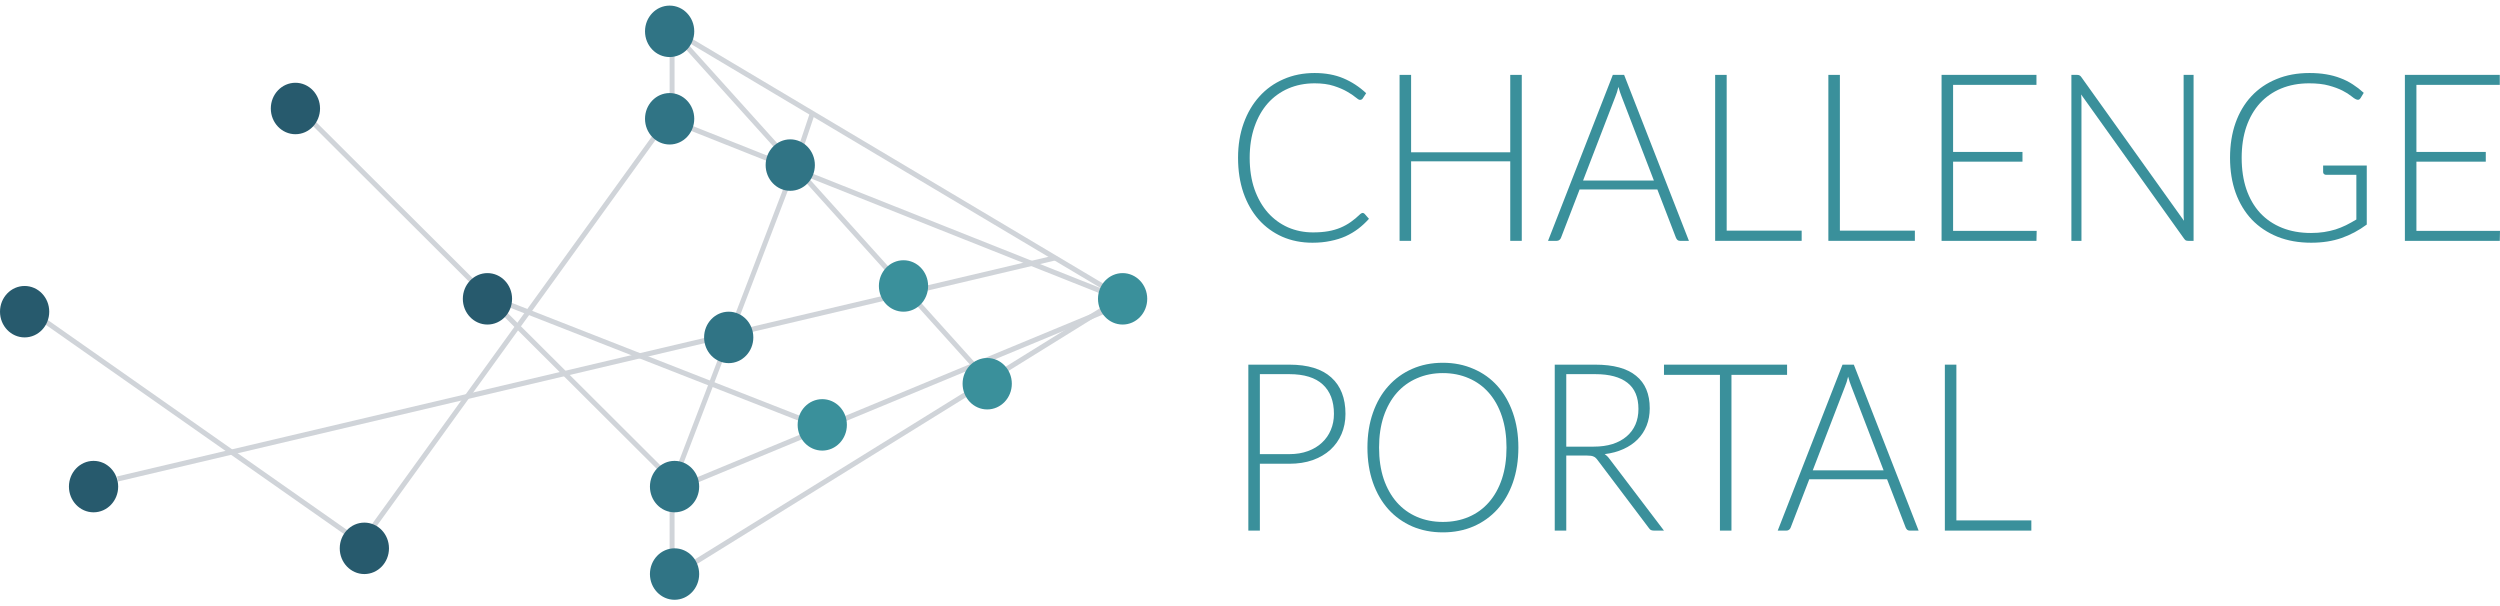
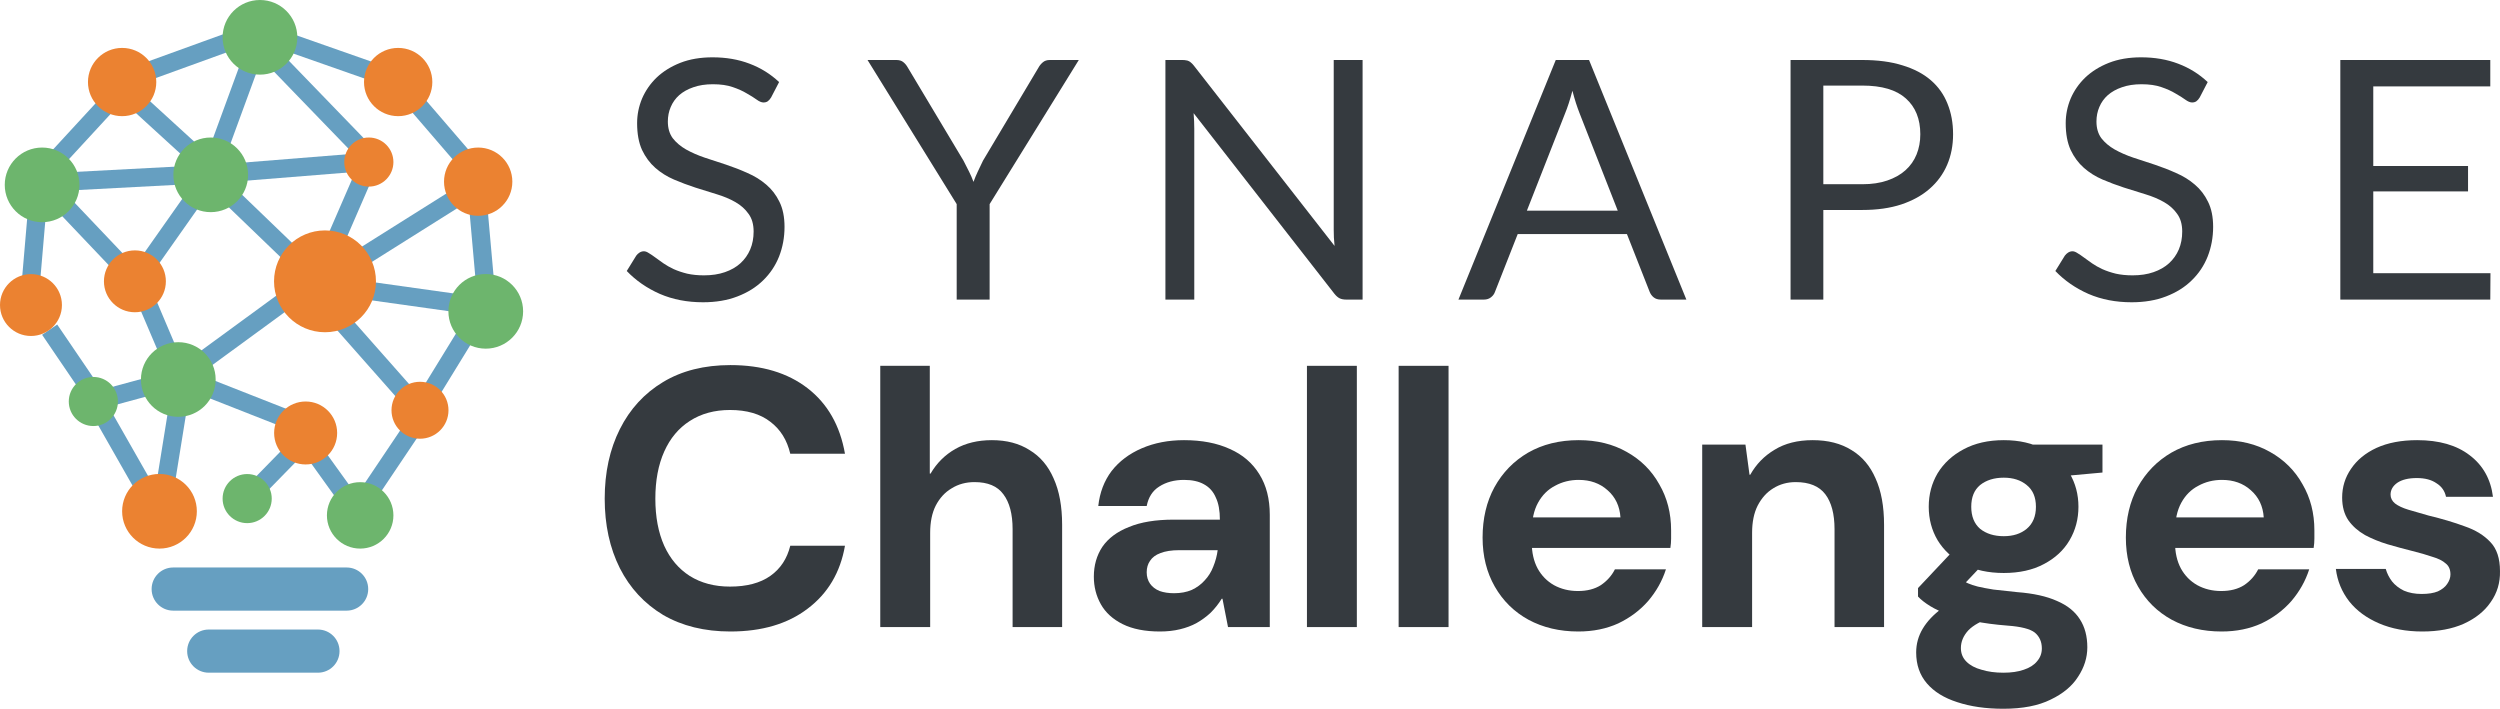
- <svg xmlns="http://www.w3.org/2000/svg" width="223" height="54" viewBox="0 0 223 54" fill="none">
-   <path fill-rule="evenodd" clip-rule="evenodd" d="M94.207 23.214L10.541 42.946L10.444 42.498L94.111 22.767L94.207 23.214Z" fill="#D0D4D9" />
-   <path fill-rule="evenodd" clip-rule="evenodd" d="M32.501 48.911L3.074 28.262L3.319 27.881L32.745 48.53L32.501 48.911Z" fill="#D0D4D9" />
-   <path fill-rule="evenodd" clip-rule="evenodd" d="M60.17 43.405L26.352 9.677L26.655 9.345L60.473 43.073L60.17 43.405Z" fill="#D0D4D9" />
-   <path fill-rule="evenodd" clip-rule="evenodd" d="M60.17 10.136L32.501 48.452L32.15 48.176L59.819 9.86L60.17 10.136Z" fill="#D0D4D9" />
-   <path fill-rule="evenodd" clip-rule="evenodd" d="M100.576 27.115L59.73 2.794L59.948 2.396L100.793 26.716L100.576 27.115Z" fill="#D0D4D9" />
-   <path fill-rule="evenodd" clip-rule="evenodd" d="M60.17 10.595L100.576 26.656L100.419 27.085L60.013 11.024L60.17 10.595Z" fill="#D0D4D9" />
-   <path fill-rule="evenodd" clip-rule="evenodd" d="M59.731 10.595V2.794H60.17V10.595H59.731Z" fill="#D0D4D9" />
-   <path fill-rule="evenodd" clip-rule="evenodd" d="M88.059 34.227L59.73 2.794L60.05 2.48L88.378 33.913L88.059 34.227Z" fill="#D0D4D9" />
-   <path fill-rule="evenodd" clip-rule="evenodd" d="M60.17 43.405L100.576 26.656L100.738 27.082L60.332 43.831L60.17 43.405Z" fill="#D0D4D9" />
-   <path fill-rule="evenodd" clip-rule="evenodd" d="M60.609 50.747L100.576 25.968L100.8 26.362L60.833 51.141L60.609 50.747Z" fill="#D0D4D9" />
-   <path fill-rule="evenodd" clip-rule="evenodd" d="M73.345 38.357L43.48 26.656L43.634 26.226L73.5 37.928L73.345 38.357Z" fill="#D0D4D9" />
-   <path fill-rule="evenodd" clip-rule="evenodd" d="M60.17 43.405V51.206H59.73V43.405H60.17Z" fill="#D0D4D9" />
-   <path fill-rule="evenodd" clip-rule="evenodd" d="M71.149 14.725L60.169 43.405L59.762 43.234L70.742 14.555L71.149 14.725Z" fill="#D0D4D9" />
-   <path fill-rule="evenodd" clip-rule="evenodd" d="M72.687 10.136L71.149 14.725L70.735 14.573L72.272 9.985L72.687 10.136Z" fill="#D0D4D9" />
-   <path d="M28.548 9.677C28.548 10.945 27.564 11.972 26.352 11.972C25.139 11.972 24.156 10.945 24.156 9.677C24.156 8.41 25.139 7.383 26.352 7.383C27.564 7.383 28.548 8.41 28.548 9.677Z" fill="#275A6D" />
-   <path d="M61.927 2.794C61.927 4.062 60.944 5.089 59.731 5.089C58.518 5.089 57.535 4.062 57.535 2.794C57.535 1.527 58.518 0.5 59.731 0.5C60.944 0.5 61.927 1.527 61.927 2.794Z" fill="#307485" />
-   <path d="M61.927 10.595C61.927 11.862 60.944 12.89 59.731 12.89C58.518 12.89 57.535 11.862 57.535 10.595C57.535 9.328 58.518 8.301 59.731 8.301C60.944 8.301 61.927 9.328 61.927 10.595Z" fill="#307485" />
-   <path d="M72.687 14.725C72.687 15.992 71.704 17.02 70.491 17.02C69.278 17.02 68.295 15.992 68.295 14.725C68.295 13.458 69.278 12.431 70.491 12.431C71.704 12.431 72.687 13.458 72.687 14.725Z" fill="#307485" />
-   <path d="M102.333 26.656C102.333 27.923 101.35 28.95 100.137 28.95C98.924 28.95 97.941 27.923 97.941 26.656C97.941 25.389 98.924 24.361 100.137 24.361C101.35 24.361 102.333 25.389 102.333 26.656Z" fill="#3A909B" />
-   <path d="M90.255 34.227C90.255 35.494 89.272 36.522 88.059 36.522C86.846 36.522 85.863 35.494 85.863 34.227C85.863 32.96 86.846 31.933 88.059 31.933C89.272 31.933 90.255 32.96 90.255 34.227Z" fill="#3A909B" />
-   <path d="M82.788 25.509C82.788 26.776 81.805 27.803 80.593 27.803C79.38 27.803 78.397 26.776 78.397 25.509C78.397 24.241 79.38 23.214 80.593 23.214C81.805 23.214 82.788 24.241 82.788 25.509Z" fill="#3A909B" />
-   <path d="M67.197 30.097C67.197 31.364 66.214 32.392 65.001 32.392C63.788 32.392 62.805 31.364 62.805 30.097C62.805 28.83 63.788 27.803 65.001 27.803C66.214 27.803 67.197 28.83 67.197 30.097Z" fill="#307485" />
-   <path d="M75.542 37.898C75.542 39.165 74.559 40.193 73.346 40.193C72.133 40.193 71.15 39.165 71.15 37.898C71.15 36.631 72.133 35.604 73.346 35.604C74.559 35.604 75.542 36.631 75.542 37.898Z" fill="#3A909B" />
-   <path d="M62.366 43.405C62.366 44.672 61.383 45.699 60.17 45.699C58.957 45.699 57.974 44.672 57.974 43.405C57.974 42.138 58.957 41.11 60.17 41.11C61.383 41.11 62.366 42.138 62.366 43.405Z" fill="#307485" />
-   <path d="M62.366 51.206C62.366 52.473 61.383 53.5 60.17 53.5C58.957 53.5 57.974 52.473 57.974 51.206C57.974 49.938 58.957 48.911 60.17 48.911C61.383 48.911 62.366 49.938 62.366 51.206Z" fill="#307485" />
-   <path d="M34.697 48.911C34.697 50.178 33.714 51.206 32.501 51.206C31.288 51.206 30.305 50.178 30.305 48.911C30.305 47.644 31.288 46.617 32.501 46.617C33.714 46.617 34.697 47.644 34.697 48.911Z" fill="#275A6D" />
-   <path d="M45.677 26.656C45.677 27.923 44.694 28.95 43.481 28.95C42.268 28.95 41.285 27.923 41.285 26.656C41.285 25.389 42.268 24.361 43.481 24.361C44.694 24.361 45.677 25.389 45.677 26.656Z" fill="#275A6D" />
-   <path d="M4.392 27.803C4.392 29.07 3.409 30.097 2.196 30.097C0.983 30.097 0 29.07 0 27.803C0 26.536 0.983 25.509 2.196 25.509C3.409 25.509 4.392 26.536 4.392 27.803Z" fill="#275A6D" />
-   <path d="M10.541 43.405C10.541 44.672 9.558 45.699 8.345 45.699C7.132 45.699 6.149 44.672 6.149 43.405C6.149 42.138 7.132 41.11 8.345 41.11C9.558 41.11 10.541 42.138 10.541 43.405Z" fill="#275A6D" />
-   <path d="M121.543 18.994C121.61 18.994 121.666 19.018 121.713 19.067L122.112 19.517C121.819 19.845 121.5 20.141 121.154 20.406C120.814 20.664 120.438 20.887 120.026 21.076C119.62 21.257 119.171 21.396 118.678 21.494C118.193 21.599 117.657 21.651 117.071 21.651C116.093 21.651 115.195 21.473 114.377 21.117C113.565 20.755 112.866 20.245 112.281 19.59C111.695 18.927 111.239 18.129 110.913 17.194C110.594 16.259 110.434 15.22 110.434 14.076C110.434 12.954 110.6 11.928 110.933 11.001C111.266 10.073 111.732 9.278 112.33 8.615C112.929 7.946 113.648 7.43 114.486 7.067C115.325 6.697 116.25 6.513 117.261 6.513C118.226 6.513 119.081 6.67 119.826 6.983C120.572 7.297 121.25 7.74 121.862 8.312L121.553 8.783C121.5 8.866 121.417 8.908 121.303 8.908C121.224 8.908 121.094 8.832 120.914 8.678C120.735 8.525 120.485 8.357 120.166 8.176C119.846 7.988 119.447 7.817 118.968 7.663C118.495 7.51 117.927 7.433 117.261 7.433C116.409 7.433 115.628 7.587 114.916 7.894C114.21 8.2 113.601 8.64 113.089 9.212C112.583 9.784 112.187 10.481 111.901 11.304C111.615 12.127 111.472 13.051 111.472 14.076C111.472 15.123 111.615 16.057 111.901 16.88C112.194 17.703 112.593 18.401 113.099 18.973C113.605 19.538 114.2 19.974 114.886 20.28C115.578 20.58 116.323 20.73 117.121 20.73C117.627 20.73 118.076 20.695 118.469 20.626C118.868 20.556 119.234 20.451 119.567 20.312C119.899 20.172 120.209 20.001 120.495 19.799C120.781 19.597 121.064 19.36 121.343 19.088C121.377 19.06 121.41 19.039 121.443 19.025C121.476 19.004 121.51 18.994 121.543 18.994Z" fill="#3A909B" />
-   <path d="M135.742 6.68V21.483H134.714V14.39H125.87V21.483H124.842V6.68H125.87V13.585H134.714V6.68H135.742Z" fill="#3A909B" />
-   <path d="M147.527 16.106L144.652 8.626C144.553 8.382 144.456 8.089 144.363 7.747C144.323 7.914 144.28 8.075 144.233 8.228C144.187 8.375 144.137 8.511 144.084 8.636L141.209 16.106H147.527ZM150.651 21.483H149.863C149.769 21.483 149.693 21.459 149.633 21.41C149.573 21.355 149.527 21.285 149.493 21.201L147.836 16.901H140.9L139.243 21.201C139.216 21.278 139.17 21.344 139.103 21.4C139.036 21.456 138.957 21.483 138.863 21.483H138.085L143.864 6.68H144.872L150.651 21.483Z" fill="#3A909B" />
-   <path d="M160.708 20.573V21.483H152.992V6.68H154.02V20.573H160.708Z" fill="#3A909B" />
-   <path d="M170.806 20.573V21.483H163.09V6.68H164.118V20.573H170.806Z" fill="#3A909B" />
-   <path d="M181.672 20.594L181.652 21.483H173.188V6.68H181.652V7.569H174.216V13.553H180.405V14.422H174.216V20.594H181.672Z" fill="#3A909B" />
-   <path d="M195.667 6.68V21.483H195.188C195.102 21.483 195.028 21.47 194.969 21.442C194.915 21.407 194.862 21.351 194.809 21.274L185.636 8.427C185.656 8.636 185.666 8.835 185.666 9.023V21.483H184.768V6.68H185.277C185.37 6.68 185.44 6.694 185.486 6.722C185.54 6.743 185.596 6.795 185.656 6.879L194.809 19.695C194.789 19.485 194.779 19.287 194.779 19.098V6.68H195.667Z" fill="#3A909B" />
-   <path d="M211.116 14.767V20.029C210.41 20.552 209.658 20.953 208.86 21.232C208.061 21.511 207.163 21.651 206.165 21.651C205.047 21.651 204.042 21.473 203.151 21.117C202.259 20.755 201.497 20.245 200.865 19.59C200.24 18.927 199.757 18.129 199.418 17.194C199.085 16.259 198.919 15.22 198.919 14.076C198.919 12.933 199.082 11.897 199.408 10.969C199.74 10.035 200.213 9.24 200.825 8.584C201.444 7.921 202.189 7.412 203.061 7.057C203.933 6.694 204.914 6.513 206.005 6.513C206.544 6.513 207.04 6.551 207.492 6.628C207.952 6.704 208.377 6.819 208.77 6.973C209.163 7.119 209.529 7.304 209.868 7.527C210.207 7.744 210.533 7.995 210.846 8.281L210.567 8.741C210.473 8.908 210.334 8.947 210.147 8.856C210.048 8.814 209.905 8.717 209.718 8.563C209.532 8.41 209.276 8.249 208.95 8.082C208.624 7.914 208.218 7.765 207.732 7.632C207.253 7.499 206.667 7.433 205.975 7.433C205.057 7.433 204.225 7.587 203.48 7.894C202.741 8.2 202.109 8.64 201.584 9.212C201.065 9.784 200.662 10.481 200.376 11.304C200.096 12.127 199.957 13.051 199.957 14.076C199.957 15.116 200.096 16.05 200.376 16.88C200.662 17.71 201.071 18.415 201.604 18.994C202.143 19.573 202.795 20.015 203.56 20.322C204.325 20.629 205.187 20.782 206.145 20.782C206.564 20.782 206.95 20.755 207.303 20.699C207.662 20.643 208.001 20.566 208.321 20.469C208.647 20.364 208.96 20.238 209.259 20.092C209.565 19.939 209.875 19.768 210.187 19.579V15.594H207.482C207.409 15.594 207.346 15.569 207.293 15.52C207.246 15.471 207.223 15.416 207.223 15.353V14.767H211.116Z" fill="#3A909B" />
-   <path d="M223 20.594L222.98 21.483H214.516V6.68H222.98V7.569H215.544V13.553H221.732V14.422H215.544V20.594H223Z" fill="#3A909B" />
-   <path d="M115.005 40.509C115.624 40.509 116.18 40.419 116.672 40.237C117.165 40.056 117.581 39.805 117.92 39.484C118.266 39.163 118.529 38.787 118.708 38.354C118.895 37.915 118.988 37.437 118.988 36.921C118.988 35.784 118.655 34.909 117.99 34.295C117.324 33.681 116.33 33.374 115.005 33.374H112.38V40.509H115.005ZM115.005 32.527C116.662 32.527 117.91 32.907 118.748 33.667C119.593 34.428 120.016 35.512 120.016 36.921C120.016 37.569 119.899 38.166 119.667 38.71C119.434 39.254 119.101 39.725 118.668 40.122C118.236 40.513 117.71 40.82 117.091 41.043C116.473 41.259 115.777 41.367 115.005 41.367H112.38V47.33H111.352V32.527H115.005Z" fill="#3A909B" />
-   <path d="M135.439 39.923C135.439 41.067 135.276 42.106 134.95 43.041C134.624 43.969 134.165 44.764 133.573 45.426C132.981 46.082 132.269 46.591 131.437 46.954C130.612 47.309 129.7 47.487 128.702 47.487C127.704 47.487 126.792 47.309 125.967 46.954C125.142 46.591 124.433 46.082 123.841 45.426C123.249 44.764 122.79 43.969 122.464 43.041C122.138 42.106 121.975 41.067 121.975 39.923C121.975 38.787 122.138 37.754 122.464 36.827C122.79 35.892 123.249 35.097 123.841 34.441C124.433 33.779 125.142 33.266 125.967 32.904C126.792 32.541 127.704 32.359 128.702 32.359C129.7 32.359 130.612 32.541 131.437 32.904C132.269 33.259 132.981 33.768 133.573 34.431C134.165 35.093 134.624 35.892 134.95 36.827C135.276 37.754 135.439 38.787 135.439 39.923ZM134.381 39.923C134.381 38.891 134.245 37.964 133.972 37.141C133.699 36.318 133.313 35.62 132.814 35.048C132.315 34.476 131.716 34.04 131.018 33.74C130.319 33.434 129.547 33.28 128.702 33.28C127.864 33.28 127.095 33.434 126.396 33.74C125.698 34.04 125.095 34.476 124.59 35.048C124.091 35.62 123.701 36.318 123.422 37.141C123.149 37.964 123.013 38.891 123.013 39.923C123.013 40.963 123.149 41.894 123.422 42.717C123.701 43.533 124.091 44.227 124.59 44.799C125.095 45.371 125.698 45.806 126.396 46.106C127.095 46.406 127.864 46.556 128.702 46.556C129.547 46.556 130.319 46.406 131.018 46.106C131.716 45.806 132.315 45.371 132.814 44.799C133.313 44.227 133.699 43.533 133.972 42.717C134.245 41.894 134.381 40.963 134.381 39.923Z" fill="#3A909B" />
-   <path d="M142.157 39.84C142.782 39.84 143.341 39.763 143.834 39.61C144.333 39.449 144.752 39.222 145.091 38.93C145.437 38.637 145.7 38.284 145.88 37.873C146.059 37.461 146.149 36.998 146.149 36.481C146.149 35.428 145.82 34.647 145.161 34.138C144.509 33.629 143.554 33.374 142.296 33.374H139.711V39.84H142.157ZM148.425 47.33H147.547C147.433 47.33 147.337 47.313 147.257 47.278C147.184 47.236 147.114 47.163 147.047 47.058L142.516 41.053C142.463 40.977 142.406 40.91 142.346 40.855C142.293 40.799 142.23 40.757 142.157 40.729C142.09 40.694 142.007 40.67 141.907 40.656C141.814 40.642 141.698 40.635 141.558 40.635H139.711V47.33H138.683V32.527H142.296C143.92 32.527 145.134 32.858 145.94 33.521C146.751 34.176 147.157 35.142 147.157 36.419C147.157 36.984 147.064 37.5 146.878 37.967C146.691 38.434 146.422 38.846 146.069 39.202C145.723 39.55 145.301 39.836 144.802 40.059C144.309 40.283 143.754 40.433 143.135 40.509C143.295 40.614 143.438 40.753 143.564 40.928L148.425 47.33Z" fill="#3A909B" />
-   <path d="M159.407 33.437H154.446V47.33H153.418V33.437H148.427V32.527H159.407V33.437Z" fill="#3A909B" />
-   <path d="M168.016 41.953L165.141 34.473C165.041 34.229 164.945 33.936 164.852 33.594C164.812 33.761 164.768 33.922 164.722 34.075C164.675 34.222 164.625 34.358 164.572 34.483L161.698 41.953H168.016ZM171.14 47.33H170.351C170.258 47.33 170.181 47.306 170.122 47.257C170.062 47.201 170.015 47.132 169.982 47.048L168.325 42.748H161.388L159.731 47.048C159.705 47.125 159.658 47.191 159.592 47.247C159.525 47.303 159.445 47.33 159.352 47.33H158.573L164.352 32.527H165.361L171.14 47.33Z" fill="#3A909B" />
-   <path d="M181.196 46.42V47.33H173.481V32.527H174.509V46.42H181.196Z" fill="#3A909B" />
+ <svg xmlns="http://www.w3.org/2000/svg" width="194" height="55" viewBox="0 0 194 55" fill="none">
+   <path d="M187.975 49.004C186.713 49.004 185.594 48.794 184.619 48.376C183.644 47.957 182.869 47.386 182.296 46.662C181.722 45.92 181.378 45.082 181.263 44.15H185.135C185.231 44.492 185.394 44.816 185.623 45.12C185.852 45.406 186.158 45.644 186.541 45.834C186.943 46.006 187.401 46.091 187.918 46.091C188.434 46.091 188.855 46.025 189.18 45.891C189.505 45.739 189.744 45.549 189.897 45.32C190.069 45.073 190.155 44.825 190.155 44.578C190.155 44.197 190.031 43.912 189.782 43.721C189.553 43.512 189.209 43.341 188.75 43.207C188.31 43.055 187.784 42.903 187.172 42.751C186.56 42.598 185.929 42.427 185.279 42.237C184.648 42.046 184.064 41.808 183.529 41.523C182.994 41.218 182.563 40.837 182.238 40.381C181.913 39.905 181.751 39.315 181.751 38.61C181.751 37.792 181.98 37.049 182.439 36.383C182.898 35.698 183.558 35.155 184.418 34.756C185.298 34.356 186.35 34.156 187.574 34.156C189.276 34.156 190.633 34.546 191.647 35.327C192.679 36.107 193.282 37.183 193.454 38.553H189.811C189.715 38.096 189.467 37.744 189.065 37.497C188.683 37.23 188.176 37.097 187.545 37.097C186.895 37.097 186.388 37.221 186.025 37.468C185.68 37.716 185.508 38.02 185.508 38.382C185.508 38.648 185.623 38.877 185.852 39.067C186.101 39.258 186.445 39.419 186.885 39.553C187.325 39.686 187.851 39.838 188.463 40.009C189.495 40.257 190.423 40.533 191.245 40.837C192.087 41.123 192.756 41.532 193.253 42.065C193.75 42.579 193.999 43.331 193.999 44.321C194.018 45.216 193.779 46.015 193.282 46.719C192.804 47.424 192.106 47.985 191.188 48.404C190.289 48.804 189.218 49.004 187.975 49.004Z" fill="#353A3F" />
+   <path d="M172.396 49.004C170.943 49.004 169.652 48.699 168.524 48.09C167.415 47.481 166.545 46.624 165.914 45.52C165.283 44.416 164.967 43.15 164.967 41.723C164.967 40.238 165.273 38.934 165.885 37.811C166.516 36.669 167.386 35.774 168.495 35.127C169.624 34.48 170.933 34.156 172.425 34.156C173.84 34.156 175.083 34.461 176.154 35.07C177.244 35.679 178.086 36.516 178.678 37.582C179.29 38.629 179.596 39.819 179.596 41.152C179.596 41.342 179.596 41.561 179.596 41.808C179.596 42.037 179.577 42.275 179.539 42.522H167.721V40.152H175.666C175.609 39.277 175.274 38.572 174.662 38.039C174.07 37.506 173.324 37.24 172.425 37.24C171.756 37.24 171.144 37.392 170.589 37.697C170.035 37.982 169.595 38.42 169.27 39.01C168.945 39.6 168.782 40.352 168.782 41.266V42.094C168.782 42.874 168.935 43.55 169.241 44.121C169.547 44.673 169.968 45.102 170.503 45.406C171.058 45.711 171.679 45.863 172.368 45.863C173.075 45.863 173.668 45.711 174.146 45.406C174.624 45.082 174.988 44.673 175.236 44.178H179.195C178.908 45.073 178.449 45.891 177.818 46.634C177.187 47.357 176.412 47.938 175.494 48.376C174.576 48.794 173.544 49.004 172.396 49.004Z" fill="#353A3F" />
+   <path d="M155.464 55C154.106 55 152.911 54.829 151.879 54.486C150.865 54.162 150.081 53.677 149.526 53.03C148.972 52.383 148.695 51.583 148.695 50.631C148.695 49.965 148.867 49.346 149.211 48.775C149.555 48.204 150.052 47.681 150.703 47.205C151.372 46.729 152.194 46.32 153.169 45.977L154.604 47.89C153.743 48.176 153.122 48.518 152.739 48.918C152.357 49.337 152.165 49.794 152.165 50.289C152.165 50.707 152.309 51.06 152.596 51.345C152.883 51.631 153.275 51.84 153.772 51.973C154.269 52.126 154.833 52.202 155.464 52.202C156.076 52.202 156.602 52.126 157.042 51.973C157.501 51.821 157.845 51.602 158.074 51.317C158.323 51.031 158.447 50.698 158.447 50.317C158.447 49.803 158.266 49.394 157.902 49.089C157.539 48.804 156.831 48.623 155.78 48.547C154.804 48.471 153.944 48.356 153.198 48.204C152.452 48.052 151.793 47.881 151.219 47.69C150.664 47.5 150.186 47.281 149.785 47.034C149.383 46.786 149.067 46.539 148.838 46.291V45.634L151.879 42.408L154.374 43.264L151.047 46.777L152.137 44.978C152.328 45.073 152.519 45.168 152.71 45.263C152.921 45.358 153.179 45.444 153.485 45.52C153.81 45.596 154.212 45.672 154.69 45.749C155.168 45.806 155.78 45.872 156.526 45.949C157.788 46.044 158.82 46.272 159.623 46.634C160.427 46.977 161.019 47.452 161.402 48.062C161.784 48.652 161.976 49.375 161.976 50.231C161.976 51.031 161.737 51.792 161.258 52.516C160.8 53.239 160.092 53.829 159.136 54.286C158.18 54.762 156.956 55 155.464 55ZM155.493 44.464C154.288 44.464 153.246 44.235 152.366 43.779C151.506 43.322 150.836 42.703 150.358 41.922C149.899 41.142 149.67 40.276 149.67 39.324C149.67 38.372 149.899 37.506 150.358 36.726C150.836 35.945 151.506 35.327 152.366 34.87C153.246 34.394 154.288 34.156 155.493 34.156C156.698 34.156 157.73 34.394 158.591 34.87C159.47 35.327 160.14 35.945 160.599 36.726C161.058 37.506 161.287 38.372 161.287 39.324C161.287 40.276 161.058 41.142 160.599 41.922C160.14 42.703 159.47 43.322 158.591 43.779C157.73 44.235 156.698 44.464 155.493 44.464ZM155.493 41.608C156.22 41.608 156.812 41.418 157.271 41.037C157.749 40.638 157.988 40.066 157.988 39.324C157.988 38.582 157.749 38.02 157.271 37.639C156.812 37.259 156.22 37.068 155.493 37.068C154.747 37.068 154.135 37.259 153.657 37.639C153.198 38.02 152.969 38.582 152.969 39.324C152.969 40.066 153.198 40.638 153.657 41.037C154.135 41.418 154.747 41.608 155.493 41.608ZM157.816 37.154L157.185 34.499H163.152V36.669L157.816 37.154Z" fill="#353A3F" />
+   <path d="M132.091 48.661V34.499H135.447L135.762 36.84H135.82C136.279 36.022 136.91 35.374 137.713 34.898C138.516 34.404 139.501 34.156 140.667 34.156C141.853 34.156 142.857 34.413 143.679 34.927C144.501 35.422 145.123 36.155 145.544 37.126C145.984 38.096 146.203 39.296 146.203 40.723V48.661H142.36V41.066C142.36 39.886 142.121 38.981 141.643 38.353C141.165 37.725 140.4 37.411 139.348 37.411C138.698 37.411 138.114 37.573 137.598 37.897C137.101 38.201 136.699 38.648 136.393 39.239C136.106 39.81 135.963 40.514 135.963 41.351V48.661H132.091Z" fill="#353A3F" />
+   <path d="M122.478 49.004C121.025 49.004 119.734 48.699 118.606 48.09C117.497 47.481 116.627 46.624 115.996 45.52C115.365 44.416 115.049 43.15 115.049 41.723C115.049 40.238 115.355 38.934 115.967 37.811C116.598 36.669 117.468 35.774 118.577 35.127C119.706 34.48 121.015 34.156 122.507 34.156C123.922 34.156 125.165 34.461 126.236 35.07C127.326 35.679 128.168 36.516 128.76 37.582C129.372 38.629 129.678 39.819 129.678 41.152C129.678 41.342 129.678 41.561 129.678 41.808C129.678 42.037 129.659 42.275 129.621 42.522H117.803V40.152H125.748C125.691 39.277 125.356 38.572 124.745 38.039C124.152 37.506 123.406 37.24 122.507 37.24C121.838 37.24 121.226 37.392 120.671 37.697C120.117 37.982 119.677 38.42 119.352 39.01C119.027 39.6 118.864 40.352 118.864 41.266V42.094C118.864 42.874 119.017 43.55 119.323 44.121C119.629 44.673 120.05 45.102 120.585 45.406C121.14 45.711 121.761 45.863 122.45 45.863C123.157 45.863 123.75 45.711 124.228 45.406C124.706 45.082 125.07 44.673 125.318 44.178H129.277C128.99 45.073 128.531 45.891 127.9 46.634C127.269 47.357 126.494 47.938 125.576 48.376C124.658 48.794 123.626 49.004 122.478 49.004Z" fill="#353A3F" />
+   <path d="M108.534 48.661V28.388H112.407V48.661H108.534Z" fill="#353A3F" />
+   <path d="M101.419 48.661V28.388H105.291V48.661H101.419Z" fill="#353A3F" />
+   <path d="M90.016 49.004C88.85 49.004 87.884 48.813 87.119 48.433C86.354 48.052 85.79 47.538 85.427 46.891C85.063 46.244 84.882 45.53 84.882 44.749C84.882 43.874 85.102 43.103 85.541 42.437C86 41.77 86.689 41.256 87.607 40.895C88.525 40.514 89.681 40.324 91.078 40.324H94.663C94.663 39.619 94.558 39.048 94.347 38.61C94.156 38.154 93.85 37.811 93.43 37.582C93.028 37.354 92.512 37.24 91.881 37.24C91.135 37.24 90.494 37.411 89.959 37.754C89.442 38.077 89.117 38.582 88.984 39.267H85.226C85.341 38.22 85.685 37.316 86.258 36.554C86.851 35.793 87.635 35.203 88.611 34.784C89.586 34.365 90.676 34.156 91.881 34.156C93.257 34.156 94.443 34.384 95.438 34.841C96.432 35.279 97.197 35.936 97.732 36.812C98.268 37.668 98.535 38.715 98.535 39.952V48.661H95.294L94.864 46.462H94.806C94.558 46.862 94.271 47.224 93.946 47.547C93.621 47.852 93.257 48.119 92.856 48.347C92.474 48.556 92.043 48.718 91.565 48.832C91.087 48.947 90.571 49.004 90.016 49.004ZM91.106 46.034C91.623 46.034 92.082 45.949 92.483 45.777C92.885 45.587 93.219 45.339 93.487 45.035C93.774 44.73 93.994 44.378 94.147 43.978C94.319 43.56 94.434 43.131 94.491 42.694H91.508C90.915 42.694 90.427 42.77 90.045 42.922C89.681 43.055 89.414 43.255 89.242 43.522C89.07 43.769 88.984 44.064 88.984 44.407C88.984 44.749 89.07 45.044 89.242 45.292C89.414 45.539 89.662 45.73 89.987 45.863C90.313 45.977 90.686 46.034 91.106 46.034Z" fill="#353A3F" />
+   <path d="M68.308 48.661V28.388H72.152V36.754H72.21C72.688 35.936 73.328 35.298 74.131 34.841C74.934 34.385 75.881 34.156 76.971 34.156C78.118 34.156 79.094 34.413 79.897 34.927C80.719 35.422 81.341 36.155 81.761 37.126C82.201 38.096 82.421 39.296 82.421 40.723V48.661H78.578V41.066C78.578 39.886 78.338 38.982 77.86 38.353C77.401 37.725 76.656 37.411 75.623 37.411C74.954 37.411 74.361 37.573 73.844 37.897C73.328 38.201 72.917 38.648 72.611 39.239C72.324 39.81 72.181 40.514 72.181 41.352V48.661H68.308Z" fill="#353A3F" />
+   <path d="M56.678 49.004C54.67 49.004 52.929 48.575 51.457 47.719C50.004 46.843 48.885 45.635 48.101 44.093C47.317 42.532 46.925 40.733 46.925 38.696C46.925 36.659 47.317 34.86 48.101 33.3C48.885 31.738 50.004 30.52 51.457 29.645C52.91 28.769 54.651 28.331 56.678 28.331C59.125 28.331 61.124 28.931 62.673 30.13C64.222 31.329 65.187 33.023 65.57 35.212H61.325C61.076 34.147 60.56 33.319 59.776 32.728C58.992 32.119 57.949 31.815 56.649 31.815C55.444 31.815 54.402 32.1 53.522 32.671C52.662 33.223 52.002 34.013 51.543 35.041C51.084 36.069 50.855 37.287 50.855 38.696C50.855 40.105 51.084 41.323 51.543 42.351C52.002 43.36 52.662 44.14 53.522 44.692C54.402 45.244 55.444 45.52 56.649 45.52C57.949 45.52 58.992 45.244 59.776 44.692C60.56 44.14 61.076 43.36 61.325 42.351H65.57C65.207 44.426 64.241 46.053 62.673 47.233C61.124 48.414 59.125 49.004 56.678 49.004Z" fill="#353A3F" />
+   <path d="M4.44 25.183L3.267 25.979L6.239 30.349L7.411 29.553L4.44 25.183Z" fill="#669FC1" />
+   <path d="M9.477 8.766C10.804 8.766 11.88 7.692 11.88 6.366C11.88 5.04 10.804 3.965 9.477 3.965C8.15 3.965 7.074 5.04 7.074 6.366C7.074 7.692 8.15 8.766 9.477 8.766Z" fill="#EB8231" />
+   <path d="M12.681 28.944L7.059 30.47L7.43 31.837L13.053 30.31L12.681 28.944Z" fill="#669FC1" />
+   <path d="M8.681 32L7.449 32.701L11.063 39.046L12.295 38.345L8.681 32Z" fill="#669FC1" />
+   <path d="M2.229 15.56L1.696 21.775L3.108 21.896L3.642 15.681L2.229 15.56Z" fill="#669FC1" />
+   <path d="M14.777 12.868L4.769 13.396L4.843 14.81L14.852 14.282L14.777 12.868Z" fill="#669FC1" />
+   <path d="M8.223 7.143L3.984 11.743L5.027 12.702L9.266 8.102L8.223 7.143Z" fill="#669FC1" />
+   <path d="M19.443 1.887L10.493 5.129L10.977 6.46L19.926 3.218L19.443 1.887Z" fill="#669FC1" />
+   <path d="M22.489 2.56L22.02 3.897L30.968 7.036L31.438 5.7L22.489 2.56Z" fill="#669FC1" />
+   <path d="M11.215 7.465L10.258 8.51L15.284 13.102L16.241 12.058L11.215 7.465Z" fill="#669FC1" />
+   <path d="M19.018 3.93L16.35 11.211L17.681 11.698L20.349 4.417L19.018 3.93Z" fill="#669FC1" />
+   <path d="M28.189 11.87L18.29 12.664L18.403 14.076L28.302 13.282L28.189 11.87Z" fill="#669FC1" />
+   <path d="M22.022 4.307L21.002 5.291L27.433 11.943L28.453 10.959L22.022 4.307Z" fill="#669FC1" />
+   <path d="M27.593 13.284L25.046 19.15L26.347 19.714L28.894 13.848L27.593 13.284Z" fill="#669FC1" />
+   <path d="M18.295 14.639L17.311 15.659L22.579 20.73L23.562 19.71L18.295 14.639Z" fill="#669FC1" />
+   <path d="M5.018 14.92L3.99 15.895L9.352 21.54L10.38 20.565L5.018 14.92Z" fill="#669FC1" />
+   <path d="M15.339 29.159L12.723 28.338L10.654 23.48L11.965 22.928L13.772 27.184L15.077 27.595L23.299 21.583L24.135 22.73L15.339 29.159Z" fill="#669FC1" />
+   <path d="M32.832 7.527L31.757 8.451L36.05 13.439L37.125 12.516L32.832 7.527Z" fill="#669FC1" />
+   <path d="M35.373 14.555L27.31 19.624L28.066 20.823L36.128 15.753L35.373 14.555Z" fill="#669FC1" />
+   <path d="M37.817 15.975L36.405 16.1L36.996 22.737L38.408 22.612L37.817 15.975Z" fill="#669FC1" />
+   <path d="M28.051 21.768L27.854 23.17L37.913 24.582L38.11 23.18L28.051 21.768Z" fill="#669FC1" />
+   <path d="M16.015 29.287L15.496 30.605L22.804 33.479L23.323 32.161L16.015 29.287Z" fill="#669FC1" />
+   <path d="M35.982 24.907L32.368 30.792L33.577 31.532L37.191 25.648L35.982 24.907Z" fill="#669FC1" />
+   <path d="M26.697 24.09L25.634 25.027L32.06 32.3L33.123 31.363L26.697 24.09Z" fill="#669FC1" />
+   <path d="M23.212 33.555L18.678 38.197L19.692 39.186L24.226 34.544L23.212 33.555Z" fill="#669FC1" />
+   <path d="M27.708 40.921L23.767 35.433L24.915 34.605L27.672 38.436L31.706 32.431L32.882 33.217L27.708 40.921Z" fill="#669FC1" />
+   <path d="M14.448 14.999L10.729 20.281L11.889 21.096L15.608 15.813L14.448 14.999Z" fill="#669FC1" />
+   <path d="M13.14 31.276L12.168 37.302L13.567 37.528L14.54 31.502L13.14 31.276Z" fill="#669FC1" />
+   <path d="M13.836 32.346C15.437 32.346 16.735 31.049 16.735 29.45C16.735 27.85 15.437 26.554 13.836 26.554C12.235 26.554 10.937 27.85 10.937 29.45C10.937 31.049 12.235 32.346 13.836 32.346Z" fill="#6DB56D" />
+   <path d="M16.352 16.463C17.954 16.463 19.252 15.167 19.252 13.567C19.252 11.968 17.954 10.671 16.352 10.671C14.751 10.671 13.453 11.968 13.453 13.567C13.453 15.167 14.751 16.463 16.352 16.463Z" fill="#6DB56D" />
+   <path d="M19.181 40.595C20.234 40.595 21.087 39.742 21.087 38.691C21.087 37.639 20.234 36.786 19.181 36.786C18.128 36.786 17.274 37.639 17.274 38.691C17.274 39.742 18.128 40.595 19.181 40.595Z" fill="#6DB56D" />
+   <path d="M7.244 33.061C8.297 33.061 9.151 32.208 9.151 31.156C9.151 30.104 8.297 29.252 7.244 29.252C6.191 29.252 5.337 30.104 5.337 31.156C5.337 32.208 6.191 33.061 7.244 33.061Z" fill="#6DB56D" />
+   <path d="M10.469 24.231C11.796 24.231 12.872 23.156 12.872 21.831C12.872 20.505 11.796 19.43 10.469 19.43C9.142 19.43 8.066 20.505 8.066 21.831C8.066 23.156 9.142 24.231 10.469 24.231Z" fill="#EB8231" />
+   <path d="M2.403 26.072C3.73 26.072 4.806 24.997 4.806 23.672C4.806 22.346 3.73 21.271 2.403 21.271C1.076 21.271 0 22.346 0 23.672C0 24.997 1.076 26.072 2.403 26.072Z" fill="#EB8231" />
+   <path d="M9.477 9.014C10.941 9.014 12.128 7.828 12.128 6.366C12.128 4.903 10.941 3.718 9.477 3.718C8.013 3.718 6.826 4.903 6.826 6.366C6.826 7.828 8.013 9.014 9.477 9.014Z" fill="#EB8231" />
+   <path d="M30.898 9.014C32.362 9.014 33.549 7.828 33.549 6.366C33.549 4.903 32.362 3.718 30.898 3.718C29.433 3.718 28.247 4.903 28.247 6.366C28.247 7.828 29.433 9.014 30.898 9.014Z" fill="#EB8231" />
+   <path d="M37.107 16.747C38.571 16.747 39.758 15.561 39.758 14.098C39.758 12.636 38.571 11.45 37.107 11.45C35.643 11.45 34.456 12.636 34.456 14.098C34.456 15.561 35.643 16.747 37.107 16.747Z" fill="#EB8231" />
+   <path d="M28.622 14.481C29.675 14.481 30.529 13.628 30.529 12.576C30.529 11.524 29.675 10.671 28.622 10.671C27.569 10.671 26.715 11.524 26.715 12.576C26.715 13.628 27.569 14.481 28.622 14.481Z" fill="#EB8231" />
+   <path d="M32.592 34.045C33.813 34.045 34.803 33.056 34.803 31.836C34.803 30.616 33.813 29.627 32.592 29.627C31.37 29.627 30.38 30.616 30.38 31.836C30.38 33.056 31.37 34.045 32.592 34.045Z" fill="#EB8231" />
+   <path d="M27.949 42.571C29.374 42.571 30.529 41.417 30.529 39.993C30.529 38.57 29.374 37.416 27.949 37.416C26.524 37.416 25.369 38.57 25.369 39.993C25.369 41.417 26.524 42.571 27.949 42.571Z" fill="#6DB56D" />
+   <path d="M23.717 36.042C25.068 36.042 26.163 34.949 26.163 33.599C26.163 32.25 25.068 31.156 23.717 31.156C22.367 31.156 21.272 32.25 21.272 33.599C21.272 34.949 22.367 36.042 23.717 36.042Z" fill="#EB8231" />
+   <path d="M3.268 17.242C4.869 17.242 6.167 15.946 6.167 14.346C6.167 12.747 4.869 11.45 3.268 11.45C1.667 11.45 0.369 12.747 0.369 14.346C0.369 15.946 1.667 17.242 3.268 17.242Z" fill="#6DB56D" />
+   <path d="M12.376 42.571C13.977 42.571 15.275 41.274 15.275 39.675C15.275 38.075 13.977 36.779 12.376 36.779C10.775 36.779 9.477 38.075 9.477 39.675C9.477 41.274 10.775 42.571 12.376 42.571Z" fill="#EB8231" />
+   <path d="M37.695 27.056C39.296 27.056 40.594 25.76 40.594 24.16C40.594 22.561 39.296 21.264 37.695 21.264C36.094 21.264 34.796 22.561 34.796 24.16C34.796 25.76 36.094 27.056 37.695 27.056Z" fill="#6DB56D" />
+   <path d="M20.173 5.792C21.774 5.792 23.072 4.496 23.072 2.896C23.072 1.297 21.774 0 20.173 0C18.572 0 17.274 1.297 17.274 2.896C17.274 4.496 18.572 5.792 20.173 5.792Z" fill="#6DB56D" />
+   <path d="M25.22 25.782C27.404 25.782 29.175 24.013 29.175 21.831C29.175 19.648 27.404 17.88 25.22 17.88C23.035 17.88 21.265 19.648 21.265 21.831C21.265 24.013 23.035 25.782 25.22 25.782Z" fill="#EB8231" />
+   <path d="M26.9 44.037H13.439C12.515 44.037 11.766 44.785 11.766 45.708V45.715C11.766 46.638 12.515 47.386 13.439 47.386H26.9C27.823 47.386 28.573 46.638 28.573 45.715V45.708C28.573 44.785 27.823 44.037 26.9 44.037Z" fill="#669FC1" />
+   <path d="M24.674 48.852H16.197C15.273 48.852 14.524 49.6 14.524 50.523V50.53C14.524 51.453 15.273 52.201 16.197 52.201H24.674C25.598 52.201 26.347 51.453 26.347 50.53V50.523C26.347 49.6 25.598 48.852 24.674 48.852Z" fill="#669FC1" />
+   <path d="M59.838 7.562C59.759 7.692 59.671 7.792 59.575 7.861C59.487 7.921 59.377 7.952 59.245 7.952C59.096 7.952 58.92 7.878 58.718 7.731C58.516 7.584 58.261 7.424 57.953 7.251C57.655 7.069 57.29 6.905 56.86 6.758C56.438 6.611 55.924 6.537 55.318 6.537C54.746 6.537 54.241 6.615 53.802 6.771C53.371 6.918 53.007 7.121 52.708 7.381C52.418 7.64 52.199 7.947 52.049 8.302C51.9 8.648 51.825 9.024 51.825 9.431C51.825 9.95 51.953 10.382 52.207 10.728C52.471 11.065 52.813 11.355 53.235 11.597C53.666 11.839 54.149 12.051 54.685 12.233C55.23 12.406 55.783 12.588 56.346 12.778C56.917 12.968 57.47 13.184 58.006 13.427C58.551 13.66 59.034 13.959 59.456 14.322C59.886 14.685 60.229 15.131 60.484 15.658C60.747 16.186 60.879 16.835 60.879 17.604C60.879 18.418 60.739 19.183 60.458 19.901C60.176 20.61 59.763 21.229 59.219 21.756C58.683 22.284 58.019 22.699 57.229 23.002C56.447 23.305 55.555 23.456 54.553 23.456C53.323 23.456 52.207 23.24 51.206 22.807C50.204 22.366 49.347 21.773 48.636 21.03L49.374 19.836C49.444 19.741 49.528 19.663 49.624 19.602C49.73 19.533 49.844 19.499 49.967 19.499C50.081 19.499 50.209 19.546 50.349 19.641C50.498 19.728 50.665 19.84 50.85 19.979C51.034 20.117 51.245 20.268 51.482 20.433C51.72 20.597 51.988 20.749 52.286 20.887C52.594 21.025 52.941 21.142 53.328 21.237C53.714 21.324 54.149 21.367 54.632 21.367C55.239 21.367 55.779 21.285 56.253 21.12C56.728 20.956 57.128 20.727 57.453 20.433C57.786 20.13 58.041 19.771 58.217 19.356C58.393 18.941 58.481 18.478 58.481 17.968C58.481 17.405 58.349 16.947 58.085 16.592C57.83 16.229 57.492 15.926 57.07 15.684C56.649 15.442 56.166 15.239 55.621 15.074C55.076 14.901 54.522 14.729 53.96 14.556C53.398 14.374 52.844 14.166 52.3 13.933C51.755 13.699 51.272 13.396 50.85 13.024C50.428 12.653 50.086 12.19 49.822 11.636C49.567 11.074 49.44 10.382 49.44 9.56C49.44 8.903 49.567 8.267 49.822 7.653C50.086 7.039 50.463 6.494 50.955 6.018C51.456 5.543 52.067 5.162 52.787 4.877C53.516 4.591 54.351 4.448 55.291 4.448C56.346 4.448 57.303 4.613 58.164 4.942C59.034 5.27 59.798 5.746 60.458 6.369L59.838 7.562Z" fill="#353A3F" />
+   <path d="M76.795 15.839V23.248H74.239V15.839L67.32 4.656H69.56C69.788 4.656 69.969 4.712 70.1 4.824C70.232 4.928 70.346 5.066 70.443 5.239L74.766 12.466C74.924 12.769 75.069 13.054 75.201 13.322C75.332 13.582 75.447 13.846 75.543 14.114C75.64 13.846 75.75 13.582 75.873 13.322C75.996 13.054 76.132 12.769 76.281 12.466L80.591 5.239C80.67 5.092 80.78 4.958 80.921 4.837C81.061 4.716 81.241 4.656 81.461 4.656H83.715L76.795 15.839Z" fill="#353A3F" />
+   <path d="M105.737 4.656V23.248H104.459C104.257 23.248 104.085 23.213 103.945 23.144C103.813 23.075 103.681 22.958 103.549 22.794L92.624 8.781C92.641 8.998 92.654 9.21 92.663 9.417C92.672 9.625 92.676 9.819 92.676 10.001V23.248H90.436V4.656H91.754C91.868 4.656 91.965 4.664 92.044 4.682C92.123 4.69 92.193 4.712 92.255 4.746C92.316 4.772 92.378 4.816 92.439 4.876C92.501 4.928 92.567 4.997 92.637 5.084L103.562 19.083C103.545 18.858 103.527 18.642 103.51 18.434C103.501 18.218 103.497 18.015 103.497 17.825V4.656H105.737Z" fill="#353A3F" />
+   <path d="M125.537 16.346L122.572 8.781C122.484 8.557 122.391 8.297 122.295 8.003C122.198 7.7 122.106 7.38 122.019 7.043C121.834 7.744 121.645 8.327 121.452 8.794L118.487 16.346H125.537ZM130.862 23.248H128.885C128.656 23.248 128.472 23.192 128.331 23.079C128.19 22.967 128.085 22.824 128.015 22.651L126.249 18.162H117.775L116.009 22.651C115.956 22.807 115.855 22.945 115.706 23.066C115.556 23.187 115.372 23.248 115.152 23.248H113.175L120.727 4.656H123.31L130.862 23.248Z" fill="#353A3F" />
+   <path d="M144.522 14.296C145.251 14.296 145.892 14.2 146.446 14.01C147.008 13.82 147.478 13.556 147.856 13.219C148.243 12.873 148.533 12.462 148.726 11.986C148.919 11.51 149.016 10.987 149.016 10.416C149.016 9.231 148.642 8.306 147.895 7.64C147.157 6.974 146.033 6.641 144.522 6.641H141.49V14.296H144.522ZM144.522 4.656C145.716 4.656 146.753 4.794 147.632 5.071C148.519 5.339 149.253 5.724 149.833 6.226C150.413 6.727 150.843 7.333 151.124 8.042C151.414 8.751 151.559 9.543 151.559 10.416C151.559 11.281 151.406 12.073 151.098 12.79C150.79 13.508 150.338 14.127 149.741 14.646C149.152 15.165 148.418 15.571 147.54 15.865C146.67 16.151 145.664 16.294 144.522 16.294H141.49V23.248H138.947V4.656H144.522Z" fill="#353A3F" />
+   <path d="M170.698 7.562C170.619 7.692 170.531 7.792 170.434 7.861C170.346 7.921 170.236 7.952 170.105 7.952C169.956 7.952 169.78 7.878 169.577 7.731C169.376 7.584 169.121 7.424 168.813 7.251C168.515 7.069 168.15 6.905 167.719 6.758C167.297 6.611 166.783 6.537 166.177 6.537C165.607 6.537 165.101 6.615 164.662 6.771C164.231 6.918 163.867 7.121 163.568 7.381C163.278 7.64 163.058 7.947 162.909 8.302C162.76 8.648 162.685 9.024 162.685 9.431C162.685 9.95 162.813 10.382 163.067 10.728C163.331 11.065 163.673 11.355 164.095 11.597C164.526 11.839 165.009 12.051 165.545 12.233C166.09 12.406 166.643 12.588 167.205 12.778C167.777 12.968 168.33 13.184 168.866 13.427C169.411 13.66 169.894 13.959 170.315 14.322C170.746 14.685 171.089 15.131 171.343 15.658C171.607 16.186 171.739 16.835 171.739 17.604C171.739 18.418 171.598 19.183 171.317 19.901C171.036 20.61 170.623 21.229 170.078 21.756C169.543 22.284 168.879 22.699 168.088 23.002C167.307 23.305 166.414 23.456 165.413 23.456C164.183 23.456 163.067 23.24 162.065 22.807C161.064 22.366 160.207 21.773 159.495 21.03L160.233 19.836C160.304 19.741 160.388 19.663 160.484 19.602C160.589 19.533 160.704 19.499 160.826 19.499C160.941 19.499 161.068 19.546 161.209 19.641C161.358 19.728 161.525 19.84 161.709 19.979C161.894 20.117 162.105 20.268 162.342 20.433C162.579 20.597 162.847 20.749 163.146 20.887C163.454 21.025 163.801 21.142 164.187 21.237C164.574 21.324 165.009 21.367 165.492 21.367C166.098 21.367 166.638 21.285 167.113 21.12C167.587 20.956 167.987 20.727 168.312 20.433C168.646 20.13 168.901 19.771 169.077 19.356C169.253 18.941 169.34 18.478 169.34 17.968C169.34 17.405 169.208 16.947 168.945 16.592C168.69 16.229 168.352 15.926 167.93 15.684C167.508 15.442 167.025 15.239 166.48 15.074C165.936 14.901 165.383 14.729 164.82 14.556C164.258 14.374 163.704 14.166 163.159 13.933C162.615 13.699 162.131 13.396 161.709 13.024C161.288 12.653 160.945 12.19 160.681 11.636C160.427 11.074 160.299 10.382 160.299 9.56C160.299 8.903 160.427 8.267 160.681 7.653C160.945 7.039 161.323 6.494 161.815 6.018C162.316 5.543 162.927 5.162 163.647 4.877C164.376 4.591 165.211 4.448 166.151 4.448C167.205 4.448 168.163 4.613 169.024 4.942C169.894 5.27 170.658 5.746 171.317 6.369L170.698 7.562Z" fill="#353A3F" />
+   <path d="M193.26 21.198L193.246 23.248H181.609V4.656H193.246V6.706H184.166V12.881H191.52V14.853H184.166V21.198H193.26Z" fill="#353A3F" />
</svg>
